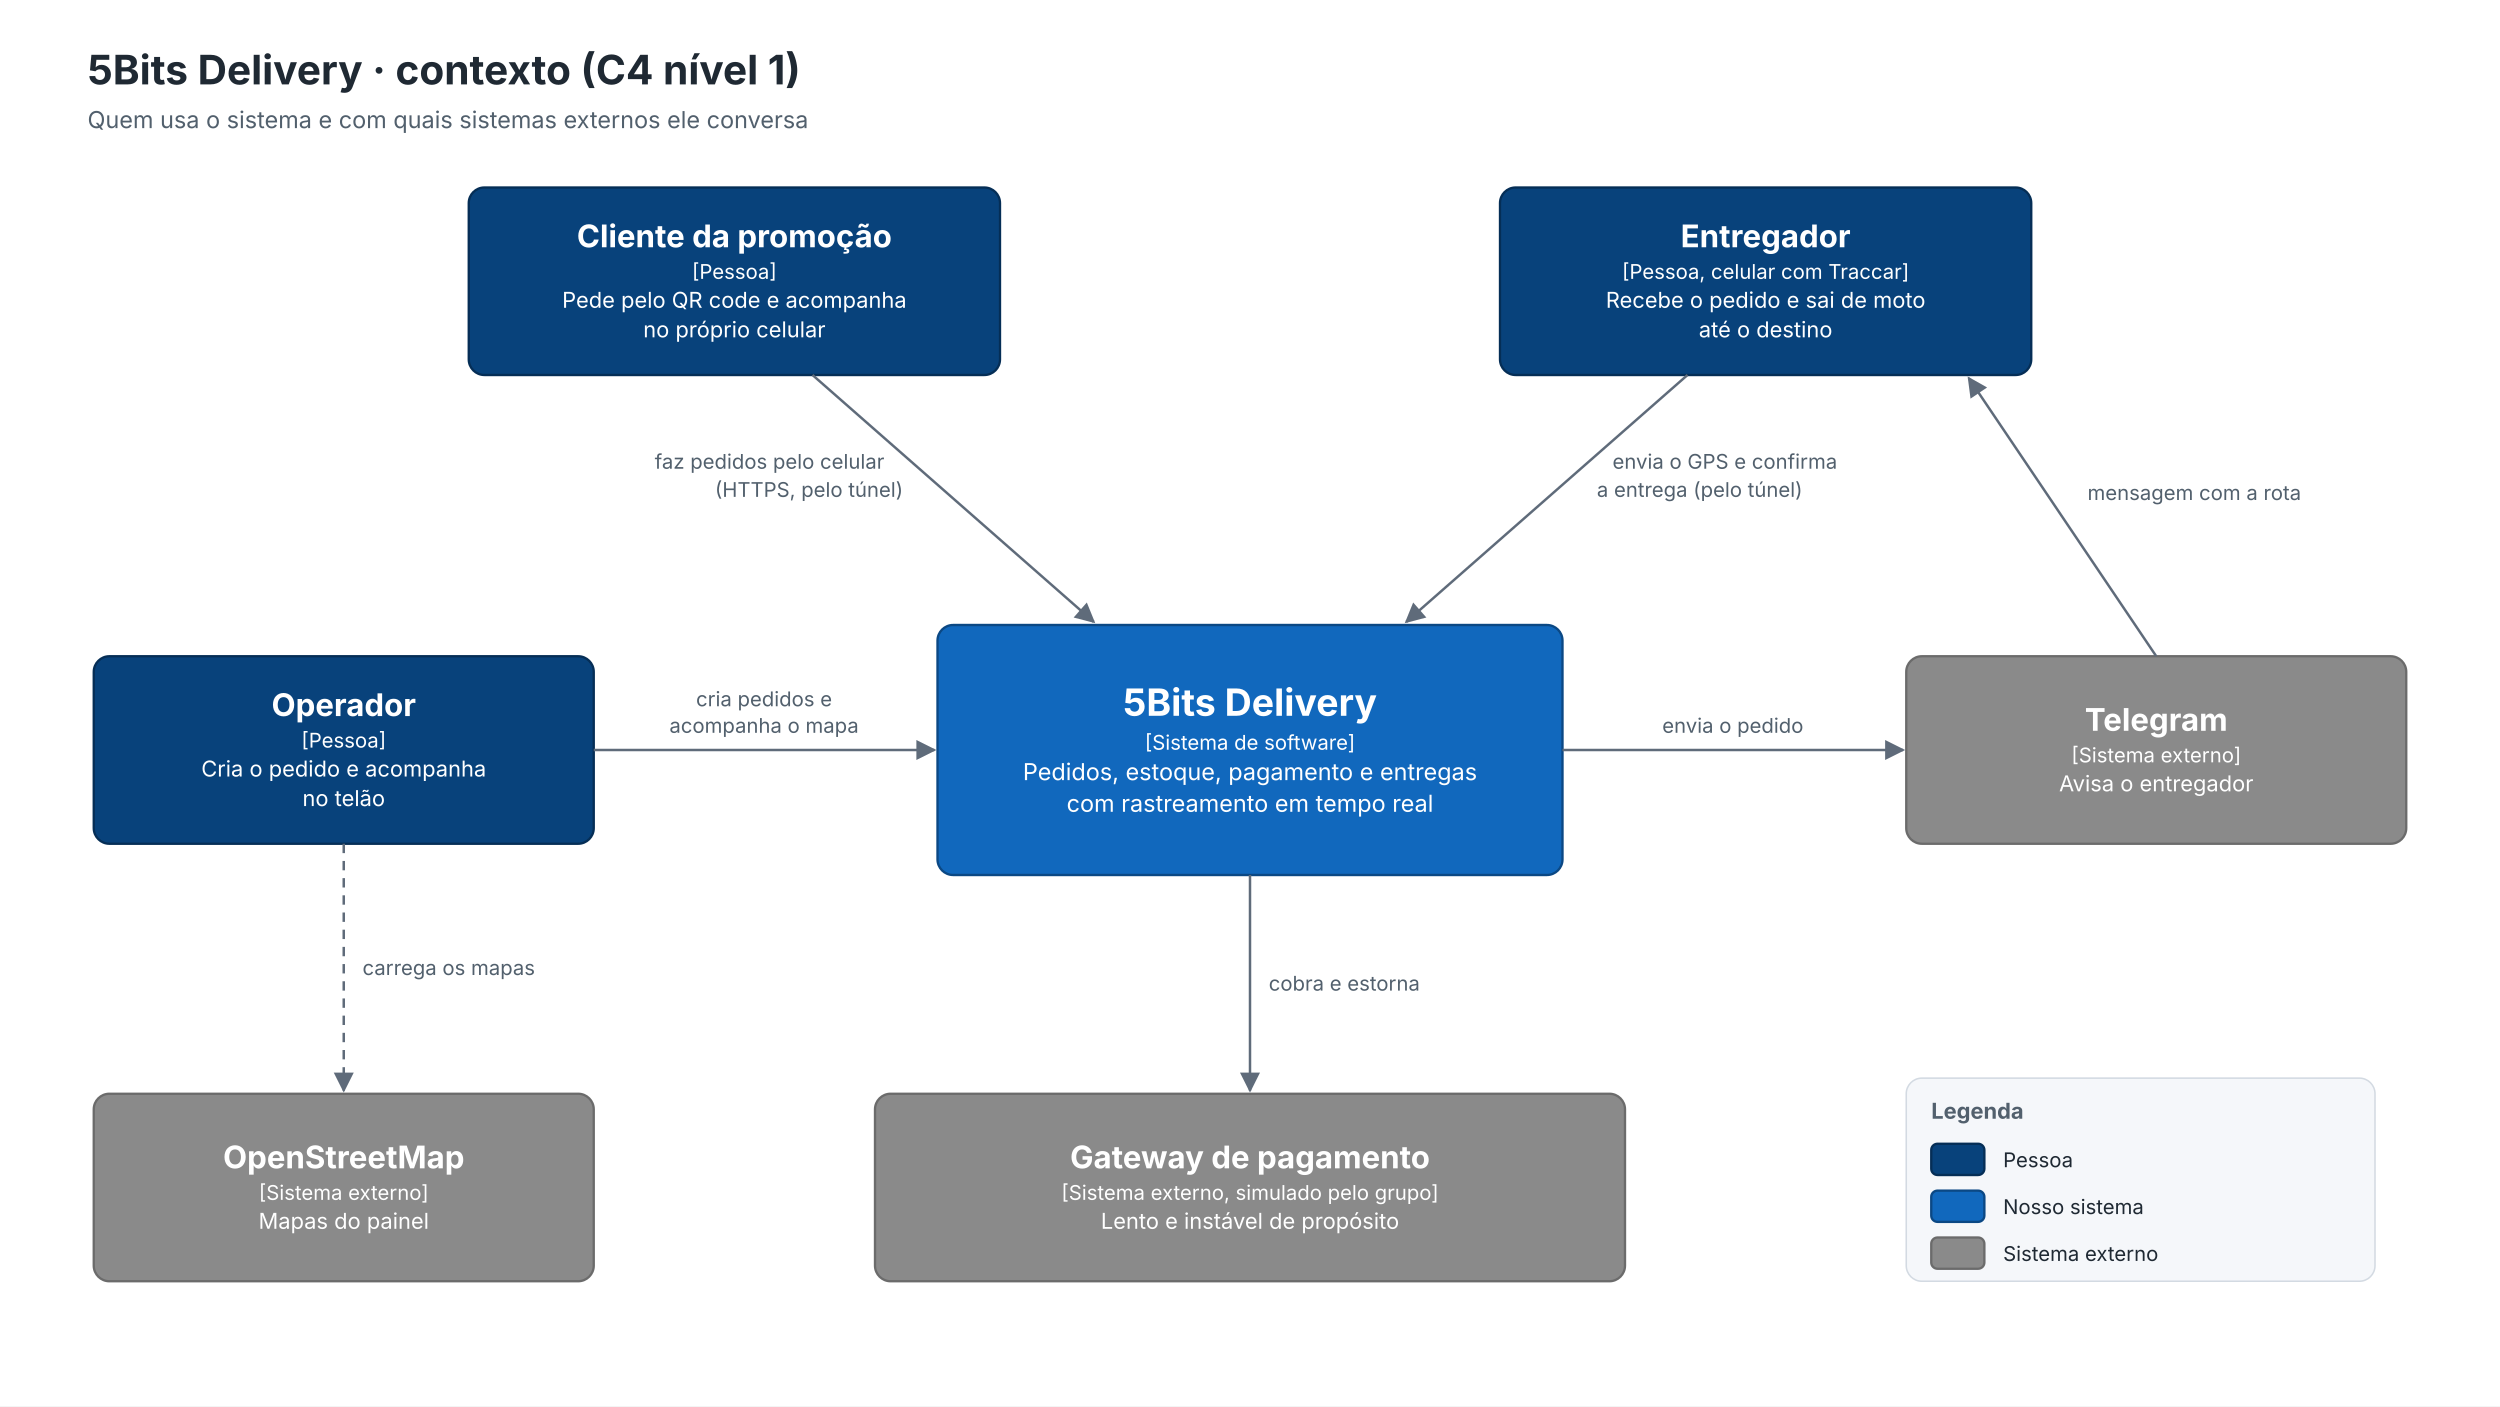
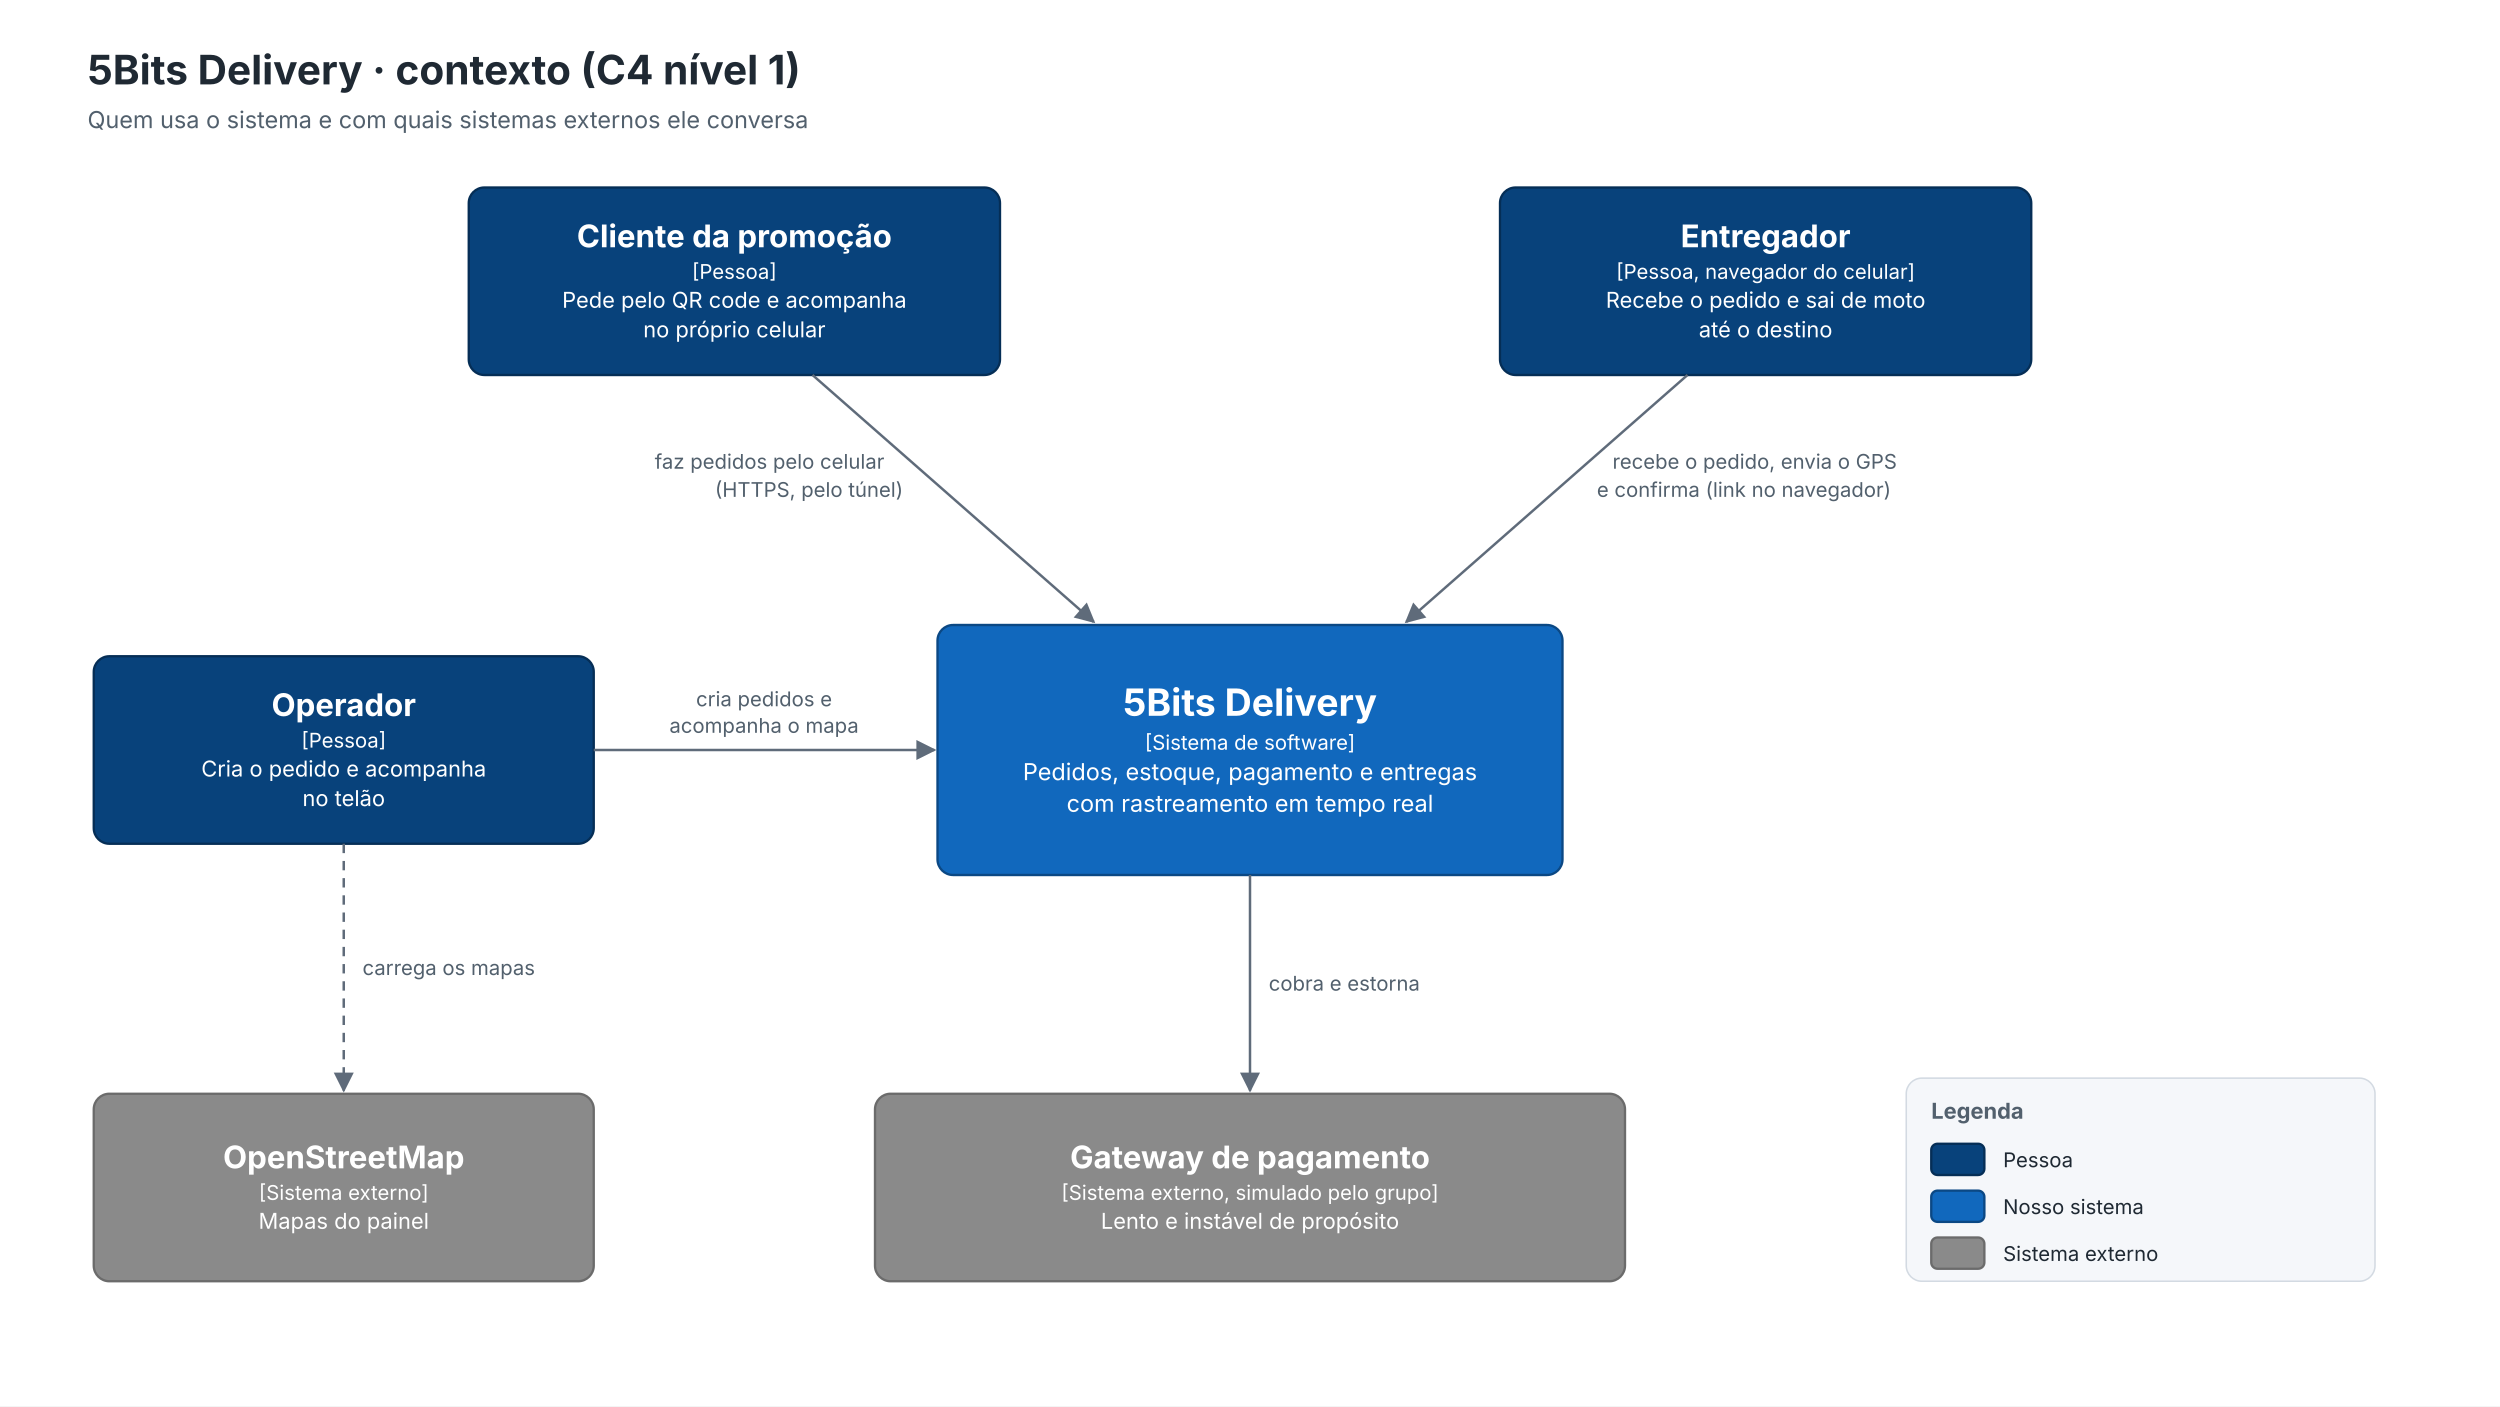
<svg xmlns="http://www.w3.org/2000/svg" width="1600" height="900" viewBox="0 0 1600 900">
  <defs>
    <marker id="seta" viewBox="0 0 10 10" refX="9" refY="5" markerWidth="8" markerHeight="8" orient="auto">
      <path d="M0,0 L10,5 L0,10 z" fill="#5f6b7a" />
    </marker>
    <marker id="seta-ini" viewBox="0 0 10 10" refX="1" refY="5" markerWidth="8" markerHeight="8" orient="auto">
      <path d="M10,0 L0,5 L10,10 z" fill="#5f6b7a" />
    </marker>
  </defs>
  <rect width="1600" height="900" fill="#ffffff" />
  <text x="56" y="54" font-family="Inter, Arial, Helvetica, sans-serif" font-size="26" font-weight="700" fill="#1f2933" text-anchor="start">5Bits Delivery · contexto (C4 nível 1)</text>
  <text x="56" y="82" font-family="Inter, Arial, Helvetica, sans-serif" font-size="15" font-weight="400" fill="#52606d" text-anchor="start">Quem usa o sistema e com quais sistemas externos ele conversa</text>
  <rect x="300" y="120" width="340" height="120" rx="10" fill="#08427b" stroke="#052e56" stroke-width="1.5" />
  <text x="470.0" y="158.265" font-family="Inter, Arial, Helvetica, sans-serif" font-size="20" font-weight="700" fill="#ffffff" text-anchor="middle">Cliente da promoção</text>
  <text x="470.0" y="178.461" font-family="Inter, Arial, Helvetica, sans-serif" font-size="13" font-weight="400" fill="#ffffff" text-anchor="middle">[Pessoa]</text>
  <text x="470.0" y="196.983" font-family="Inter, Arial, Helvetica, sans-serif" font-size="14" font-weight="400" fill="#ffffff" text-anchor="middle">Pede pelo QR code e acompanha</text>
  <text x="470.0" y="215.883" font-family="Inter, Arial, Helvetica, sans-serif" font-size="14" font-weight="400" fill="#ffffff" text-anchor="middle">no próprio celular</text>
  <rect x="960" y="120" width="340" height="120" rx="10" fill="#08427b" stroke="#052e56" stroke-width="1.5" />
  <text x="1130.0" y="158.265" font-family="Inter, Arial, Helvetica, sans-serif" font-size="20" font-weight="700" fill="#ffffff" text-anchor="middle">Entregador</text>
-   <text x="1130.0" y="178.461" font-family="Inter, Arial, Helvetica, sans-serif" font-size="13" font-weight="400" fill="#ffffff" text-anchor="middle">[Pessoa, celular com Traccar]</text>
+   <text x="1130.0" y="178.461" font-family="Inter, Arial, Helvetica, sans-serif" font-size="13" font-weight="400" fill="#ffffff" text-anchor="middle">[Pessoa, navegador do celular]</text>
  <text x="1130.0" y="196.983" font-family="Inter, Arial, Helvetica, sans-serif" font-size="14" font-weight="400" fill="#ffffff" text-anchor="middle">Recebe o pedido e sai de moto</text>
  <text x="1130.0" y="215.883" font-family="Inter, Arial, Helvetica, sans-serif" font-size="14" font-weight="400" fill="#ffffff" text-anchor="middle">até o destino</text>
  <rect x="60" y="420" width="320" height="120" rx="10" fill="#08427b" stroke="#052e56" stroke-width="1.5" />
  <text x="220.0" y="458.265" font-family="Inter, Arial, Helvetica, sans-serif" font-size="20" font-weight="700" fill="#ffffff" text-anchor="middle">Operador</text>
  <text x="220.0" y="478.461" font-family="Inter, Arial, Helvetica, sans-serif" font-size="13" font-weight="400" fill="#ffffff" text-anchor="middle">[Pessoa]</text>
  <text x="220.0" y="496.983" font-family="Inter, Arial, Helvetica, sans-serif" font-size="14" font-weight="400" fill="#ffffff" text-anchor="middle">Cria o pedido e acompanha</text>
  <text x="220.0" y="515.883" font-family="Inter, Arial, Helvetica, sans-serif" font-size="14" font-weight="400" fill="#ffffff" text-anchor="middle">no telão</text>
  <rect x="600" y="400" width="400" height="160" rx="10" fill="#1168bd" stroke="#0b4884" stroke-width="1.5" />
  <text x="800.0" y="458.103" font-family="Inter, Arial, Helvetica, sans-serif" font-size="24" font-weight="700" fill="#ffffff" text-anchor="middle">5Bits Delivery</text>
  <text x="800.0" y="479.811" font-family="Inter, Arial, Helvetica, sans-serif" font-size="13" font-weight="400" fill="#ffffff" text-anchor="middle">[Sistema de software]</text>
  <text x="800.0" y="499.305" font-family="Inter, Arial, Helvetica, sans-serif" font-size="15" font-weight="400" fill="#ffffff" text-anchor="middle">Pedidos, estoque, pagamento e entregas</text>
  <text x="800.0" y="519.555" font-family="Inter, Arial, Helvetica, sans-serif" font-size="15" font-weight="400" fill="#ffffff" text-anchor="middle">com rastreamento em tempo real</text>
-   <rect x="1220" y="420" width="320" height="120" rx="10" fill="#8a8a8a" stroke="#6b6b6b" stroke-width="1.5" />
-   <text x="1380.0" y="467.715" font-family="Inter, Arial, Helvetica, sans-serif" font-size="20" font-weight="700" fill="#ffffff" text-anchor="middle">Telegram</text>
-   <text x="1380.0" y="487.911" font-family="Inter, Arial, Helvetica, sans-serif" font-size="13" font-weight="400" fill="#ffffff" text-anchor="middle">[Sistema externo]</text>
-   <text x="1380.0" y="506.433" font-family="Inter, Arial, Helvetica, sans-serif" font-size="14" font-weight="400" fill="#ffffff" text-anchor="middle">Avisa o entregador</text>
  <rect x="560" y="700" width="480" height="120" rx="10" fill="#8a8a8a" stroke="#6b6b6b" stroke-width="1.5" />
  <text x="800.0" y="747.715" font-family="Inter, Arial, Helvetica, sans-serif" font-size="20" font-weight="700" fill="#ffffff" text-anchor="middle">Gateway de pagamento</text>
  <text x="800.0" y="767.911" font-family="Inter, Arial, Helvetica, sans-serif" font-size="13" font-weight="400" fill="#ffffff" text-anchor="middle">[Sistema externo, simulado pelo grupo]</text>
  <text x="800.0" y="786.433" font-family="Inter, Arial, Helvetica, sans-serif" font-size="14" font-weight="400" fill="#ffffff" text-anchor="middle">Lento e instável de propósito</text>
  <rect x="60" y="700" width="320" height="120" rx="10" fill="#8a8a8a" stroke="#6b6b6b" stroke-width="1.5" />
  <text x="220.0" y="747.715" font-family="Inter, Arial, Helvetica, sans-serif" font-size="20" font-weight="700" fill="#ffffff" text-anchor="middle">OpenStreetMap</text>
  <text x="220.0" y="767.911" font-family="Inter, Arial, Helvetica, sans-serif" font-size="13" font-weight="400" fill="#ffffff" text-anchor="middle">[Sistema externo]</text>
  <text x="220.0" y="786.433" font-family="Inter, Arial, Helvetica, sans-serif" font-size="14" font-weight="400" fill="#ffffff" text-anchor="middle">Mapas do painel</text>
  <path d="M520,240 L700,398" fill="none" stroke="#5f6b7a" stroke-width="1.6" marker-end="url(#seta)" />
  <text x="566" y="300" font-family="Inter, Arial, Helvetica, sans-serif" font-size="13" font-weight="400" fill="#52606d" text-anchor="end">faz pedidos pelo celular</text>
  <text x="578" y="318" font-family="Inter, Arial, Helvetica, sans-serif" font-size="13" font-weight="400" fill="#52606d" text-anchor="end">(HTTPS, pelo túnel)</text>
  <path d="M1080,240 L900,398" fill="none" stroke="#5f6b7a" stroke-width="1.6" marker-end="url(#seta)" />
-   <text x="1032" y="300" font-family="Inter, Arial, Helvetica, sans-serif" font-size="13" font-weight="400" fill="#52606d" text-anchor="start">envia o GPS e confirma</text>
-   <text x="1022" y="318" font-family="Inter, Arial, Helvetica, sans-serif" font-size="13" font-weight="400" fill="#52606d" text-anchor="start">a entrega (pelo túnel)</text>
+   <text x="1032" y="300" font-family="Inter, Arial, Helvetica, sans-serif" font-size="13" font-weight="400" fill="#52606d" text-anchor="start">recebe o pedido, envia o GPS</text>
+   <text x="1022" y="318" font-family="Inter, Arial, Helvetica, sans-serif" font-size="13" font-weight="400" fill="#52606d" text-anchor="start">e confirma (link no navegador)</text>
  <path d="M380,480 L598,480" fill="none" stroke="#5f6b7a" stroke-width="1.6" marker-end="url(#seta)" />
  <text x="489" y="452" font-family="Inter, Arial, Helvetica, sans-serif" font-size="13" font-weight="400" fill="#52606d" text-anchor="middle">cria pedidos e</text>
  <text x="489" y="469" font-family="Inter, Arial, Helvetica, sans-serif" font-size="13" font-weight="400" fill="#52606d" text-anchor="middle">acompanha o mapa</text>
-   <path d="M1000,480 L1218,480" fill="none" stroke="#5f6b7a" stroke-width="1.6" marker-end="url(#seta)" />
-   <text x="1109" y="469" font-family="Inter, Arial, Helvetica, sans-serif" font-size="13" font-weight="400" fill="#52606d" text-anchor="middle">envia o pedido</text>
-   <path d="M1380,420 L1260,242" fill="none" stroke="#5f6b7a" stroke-width="1.6" marker-end="url(#seta)" />
-   <text x="1336" y="320" font-family="Inter, Arial, Helvetica, sans-serif" font-size="13" font-weight="400" fill="#52606d" text-anchor="start">mensagem com a rota</text>
  <path d="M800,560 L800,698" fill="none" stroke="#5f6b7a" stroke-width="1.6" marker-end="url(#seta)" />
  <text x="812" y="634" font-family="Inter, Arial, Helvetica, sans-serif" font-size="13" font-weight="400" fill="#52606d" text-anchor="start">cobra e estorna</text>
  <path d="M220,540 L220,698" fill="none" stroke="#5f6b7a" stroke-width="1.6" stroke-dasharray="6 5" marker-end="url(#seta)" />
  <text x="232" y="624" font-family="Inter, Arial, Helvetica, sans-serif" font-size="13" font-weight="400" fill="#52606d" text-anchor="start">carrega os mapas</text>
  <rect x="1220" y="690" width="300" height="130" rx="10" fill="#f5f7fa" stroke="#d3dae2" />
  <text x="1236" y="716" font-family="Inter, Arial, Helvetica, sans-serif" font-size="14" font-weight="700" fill="#52606d" text-anchor="start">Legenda</text>
  <rect x="1236" y="732" width="34" height="20" rx="4" fill="#08427b" stroke="#052e56" stroke-width="1.5" />
  <text x="1282" y="747" font-family="Inter, Arial, Helvetica, sans-serif" font-size="13" font-weight="400" fill="#1f2933" text-anchor="start">Pessoa</text>
  <rect x="1236" y="762" width="34" height="20" rx="4" fill="#1168bd" stroke="#0b4884" stroke-width="1.5" />
  <text x="1282" y="777" font-family="Inter, Arial, Helvetica, sans-serif" font-size="13" font-weight="400" fill="#1f2933" text-anchor="start">Nosso sistema</text>
  <rect x="1236" y="792" width="34" height="20" rx="4" fill="#8a8a8a" stroke="#6b6b6b" stroke-width="1.5" />
  <text x="1282" y="807" font-family="Inter, Arial, Helvetica, sans-serif" font-size="13" font-weight="400" fill="#1f2933" text-anchor="start">Sistema externo</text>
</svg>
